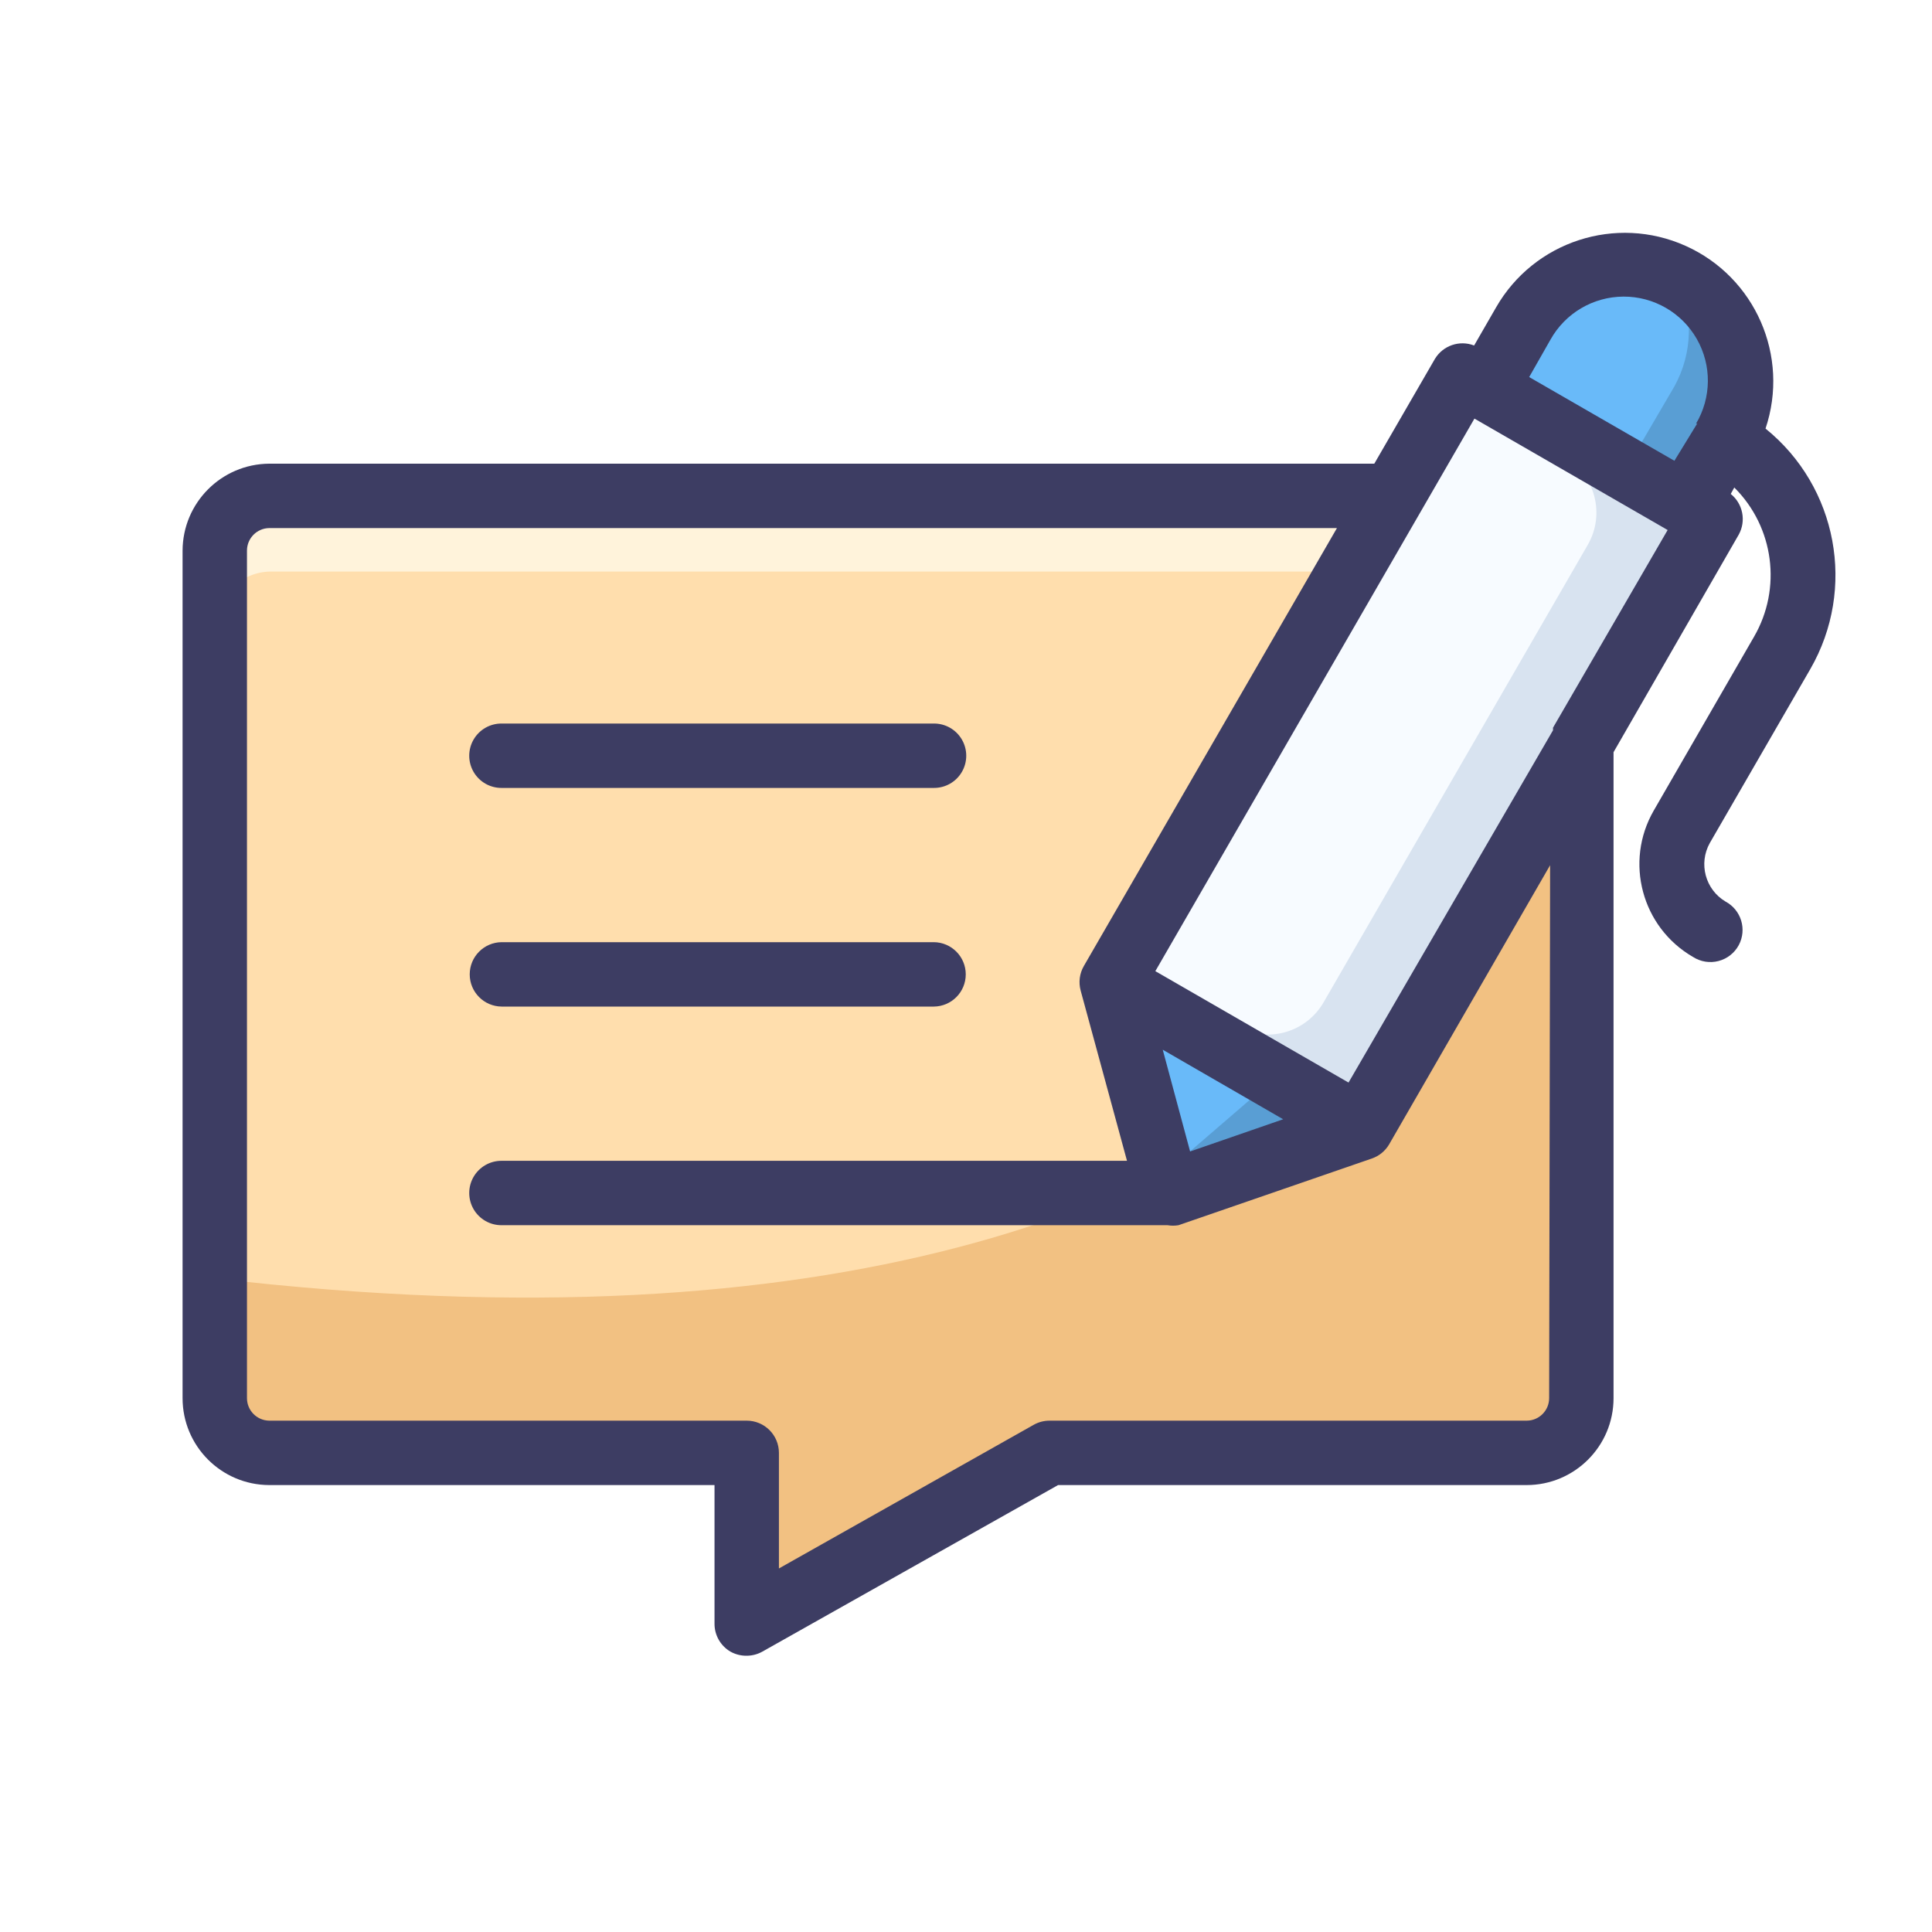
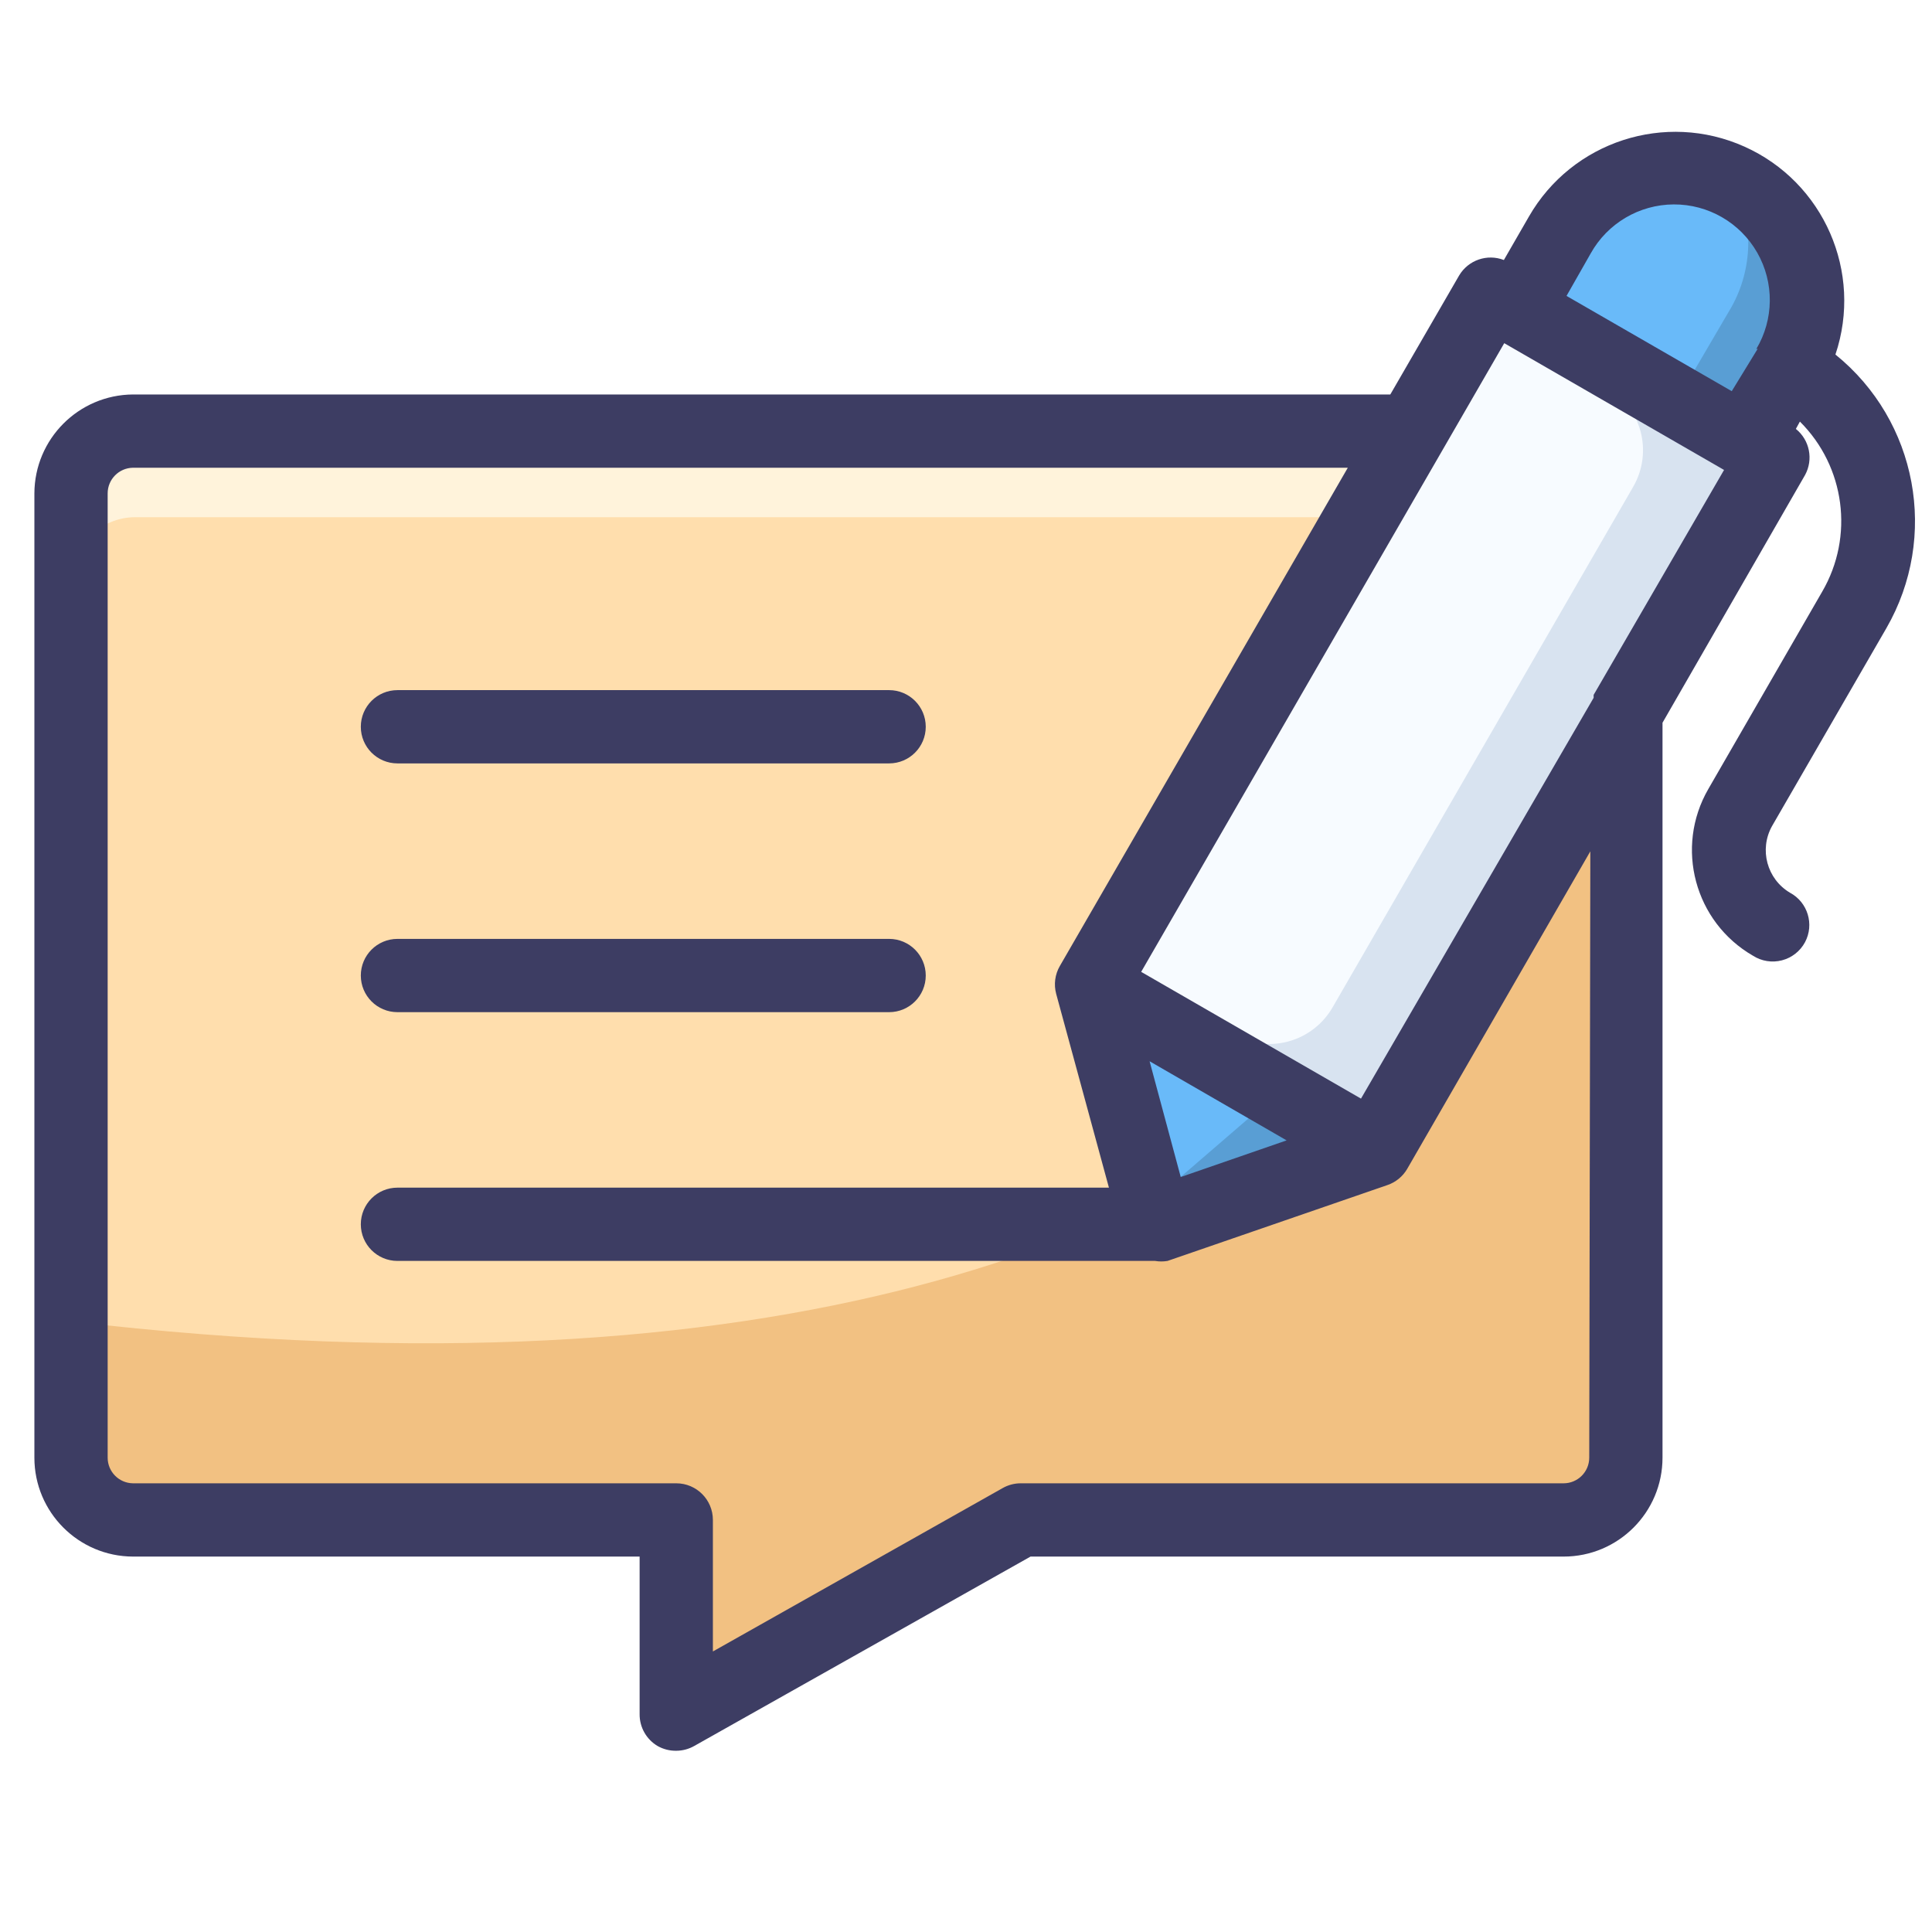
- <svg xmlns="http://www.w3.org/2000/svg" t="1695894491284" class="icon" viewBox="0 0 1024 1024" version="1.1" p-id="2966" width="128" height="128">
-   <path d="M113.835 291.84v449.195a29.013 29.013 0 0 0 28.843 29.013h252.928v90.453l160.597-90.453h252.928a29.013 29.013 0 0 0 29.013-29.013V291.84a29.013 29.013 0 0 0-29.013-29.013h-665.6a29.013 29.013 0 0 0-29.696 29.013z" fill="#FFDEAD" p-id="2967" />
-   <path d="M809.131 262.827h-665.6a29.013 29.013 0 0 0-28.843 29.013v40.107a29.013 29.013 0 0 1 28.843-29.013h665.6a29.013 29.013 0 0 1 29.013 29.013V291.84a29.013 29.013 0 0 0-29.013-29.013z" fill="#FFF3DB" p-id="2968" />
-   <path d="M556.203 770.048h252.928a29.013 29.013 0 0 0 29.013-29.013V362.837s-59.733 392.533-724.309 314.709v63.488a29.013 29.013 0 0 0 28.843 29.013h253.099v90.453z" fill="#F2C182" p-id="2969" />
-   <path d="M619.008 632.32l101.888-35.157-131.755-76.117 29.867 111.275zM891.904 148.992a61.44 61.44 0 0 0-84.139 22.528l-19.968 34.133 106.667 61.611 19.968-34.133a61.781 61.781 0 0 0-22.528-84.139z" fill="#69BAF9" p-id="2970" />
-   <path d="M775.339 198.775l131.669 76.032-186.027 322.219-131.686-76.032z" fill="#F7FBFF" p-id="2971" />
-   <path d="M775.168 198.827l-5.291 9.216 59.221 34.133a34.133 34.133 0 0 1 12.459 46.592l-139.947 242.347a34.133 34.133 0 0 1-46.763 12.629l-59.051-34.133-6.656 11.435 88.747 51.2L720.896 597.333l186.027-322.56z" fill="#D8E3F0" p-id="2972" />
-   <path d="M616.448 622.592l2.56 9.728 101.888-35.157-44.885-25.941-59.563 51.371zM891.904 148.992c-1.024 0-2.219-0.853-3.243-1.536A61.611 61.611 0 0 1 887.467 204.8l-19.968 34.133-73.728-42.496-5.12 8.704 106.667 61.611 19.968-34.133a61.781 61.781 0 0 0-23.381-83.627z" fill="#599ED4" p-id="2973" />
-   <path d="M265.899 417.621H494.933a17.067 17.067 0 1 0 0-34.133H265.899a17.067 17.067 0 1 0 0 34.133zM265.899 533.504H494.933a17.067 17.067 0 0 0 0-34.133H265.899a17.067 17.067 0 0 0 0 34.133z" fill="#3D3D63" p-id="2974" />
-   <path d="M959.488 354.645a99.84 99.84 0 0 0-23.723-127.488 78.677 78.677 0 0 0-142.848-64.171l-11.605 20.139a17.067 17.067 0 0 0-20.821 7.168l-32.085 55.467H142.677a46.251 46.251 0 0 0-45.909 46.08v449.195a46.08 46.08 0 0 0 45.909 46.08h236.032v73.387a17.067 17.067 0 0 0 8.363 14.848 17.067 17.067 0 0 0 8.704 2.219 17.067 17.067 0 0 0 8.363-2.219l156.672-88.235h248.32a46.08 46.08 0 0 0 46.08-46.08V398.677L921.6 283.307a17.067 17.067 0 0 0-4.267-21.504l1.877-3.413a65.365 65.365 0 0 1 10.411 79.189l-53.077 91.989a56.832 56.832 0 0 0 20.821 77.653 17.067 17.067 0 0 0 24.235-6.315 17.067 17.067 0 0 0-6.997-23.04 23.04 23.04 0 0 1-8.363-31.061z m-138.411 386.389a11.947 11.947 0 0 1-11.947 11.947H556.203a17.067 17.067 0 0 0-8.363 2.219l-134.997 76.117v-61.269a17.067 17.067 0 0 0-17.067-17.067H142.677a11.947 11.947 0 0 1-11.776-11.947V291.84a11.947 11.947 0 0 1 11.776-11.947h565.931L574.464 512a17.067 17.067 0 0 0-1.707 12.971L597.333 615.253H265.899a17.067 17.067 0 1 0 0 34.133h352.939a17.067 17.067 0 0 0 5.803 0l102.4-35.328a17.067 17.067 0 0 0 9.216-7.509l85.333-147.968z m-204.8-184.661l63.829 36.864-49.323 17.067z m206.848-170.667v1.365l-108.373 186.709-102.4-59.051L781.483 221.867l102.4 59.051z m76.459-161.28L887.467 244.224l-76.971-44.373 11.264-19.797a44.544 44.544 0 1 1 77.141 44.544z" fill="#3D3D63" p-id="2975" />
+ <svg xmlns="http://www.w3.org/2000/svg" t="1697161407880" class="icon" viewBox="0 0 1024 1024" version="1.1" p-id="3139" width="200" height="200">
+   <path d="M37.643 261.507v511.084a33.011 33.011 0 0 0 32.817 33.011h287.776v102.916l182.724-102.916h287.776a33.011 33.011 0 0 0 33.011-33.011V261.507a33.011 33.011 0 0 0-33.011-33.011h-757.305a33.011 33.011 0 0 0-33.787 33.011z" fill="#FFDEAD" p-id="3140" />
+   <path d="M828.735 228.496h-757.305a33.011 33.011 0 0 0-32.817 33.011v45.632a33.011 33.011 0 0 1 32.817-33.011h757.305a33.011 33.011 0 0 1 33.011 33.011V261.507a33.011 33.011 0 0 0-33.011-33.011z" fill="#FFF3DB" p-id="3141" />
+   <path d="M540.959 805.601h287.776a33.011 33.011 0 0 0 33.011-33.011V342.286s-67.963 446.616-824.103 358.069v72.235a33.011 33.011 0 0 0 32.817 33.011h287.97v102.916z" fill="#F2C182" p-id="3142" />
+   <path d="M612.418 648.897l115.926-40.001-149.908-86.605 33.982 126.606zM922.913 98.978a69.905 69.905 0 0 0-95.731 25.632l-22.719 38.836 121.363 70.099 22.719-38.836a70.293 70.293 0 0 0-25.632-95.731z" fill="#69BAF9" p-id="3143" />
+   <path d="M790.288 155.62l149.81 86.508-211.657 366.613-149.83-86.508z" fill="#F7FBFF" p-id="3144" />
+   <path d="M790.093 155.678l-6.02 10.486 67.381 38.836a38.836 38.836 0 0 1 14.175 53.011l-159.228 275.737a38.836 38.836 0 0 1-53.206 14.369l-67.187-38.836-7.573 13.01 100.974 58.254L728.344 609.09l211.657-367.002z" fill="#D8E3F0" p-id="3145" />
+   <path d="M609.505 637.829l2.913 11.068 115.926-40.001-51.07-29.515-67.769 58.448zM922.913 98.978c-1.165 0-2.524-0.971-3.689-1.748A70.099 70.099 0 0 1 917.864 162.475l-22.719 38.836-83.886-48.351-5.825 9.903 121.363 70.099 22.719-38.836a70.293 70.293 0 0 0-26.603-95.149z" fill="#599ED4" p-id="3146" />
+   <path d="M210.658 404.618H471.249a19.418 19.418 0 1 0 0-38.836H210.658a19.418 19.418 0 1 0 0 38.836zM210.658 536.467H471.249a19.418 19.418 0 0 0 0-38.836H210.658a19.418 19.418 0 0 0 0 38.836z" fill="#3D3D63" p-id="3147" />
+   <path d="M999.809 332.965a113.596 113.596 0 0 0-26.991-145.053 89.517 89.517 0 0 0-162.529-73.012l-13.204 22.913a19.418 19.418 0 0 0-23.69 8.156l-36.506 63.109H70.46a52.623 52.623 0 0 0-52.235 52.429v511.084a52.429 52.429 0 0 0 52.235 52.429h268.552v83.498a19.418 19.418 0 0 0 9.515 16.894 19.418 19.418 0 0 0 9.903 2.524 19.418 19.418 0 0 0 9.515-2.524l178.258-100.391h282.533a52.429 52.429 0 0 0 52.429-52.429V383.064L956.7 251.798a19.418 19.418 0 0 0-4.855-24.467l2.136-3.884a74.371 74.371 0 0 1 11.845 90.1l-60.39 104.663a64.662 64.662 0 0 0 23.69 88.352 19.418 19.418 0 0 0 27.574-7.185 19.418 19.418 0 0 0-7.961-26.214 26.214 26.214 0 0 1-9.515-35.341z m-157.481 439.625a13.593 13.593 0 0 1-13.593 13.593H540.959a19.418 19.418 0 0 0-9.515 2.524l-153.597 86.605v-69.711a19.418 19.418 0 0 0-19.418-19.418H70.46a13.593 13.593 0 0 1-13.398-13.593V261.507a13.593 13.593 0 0 1 13.398-13.593h643.903L561.737 512a19.418 19.418 0 0 0-1.942 14.758L587.757 629.479H210.658a19.418 19.418 0 1 0 0 38.836h401.566a19.418 19.418 0 0 0 6.602 0l116.508-40.195a19.418 19.418 0 0 0 10.486-8.544l97.09-168.355z m-233.017-210.104l72.624 41.943-56.118 19.418z m235.347-194.181v1.553l-123.305 212.434-116.508-67.187L797.278 181.893l116.508 67.187z m86.993-183.501L917.864 207.33l-87.576-50.487 12.816-22.525a50.681 50.681 0 1 1 87.77 50.681z" fill="#3D3D63" p-id="3148" />
</svg>
